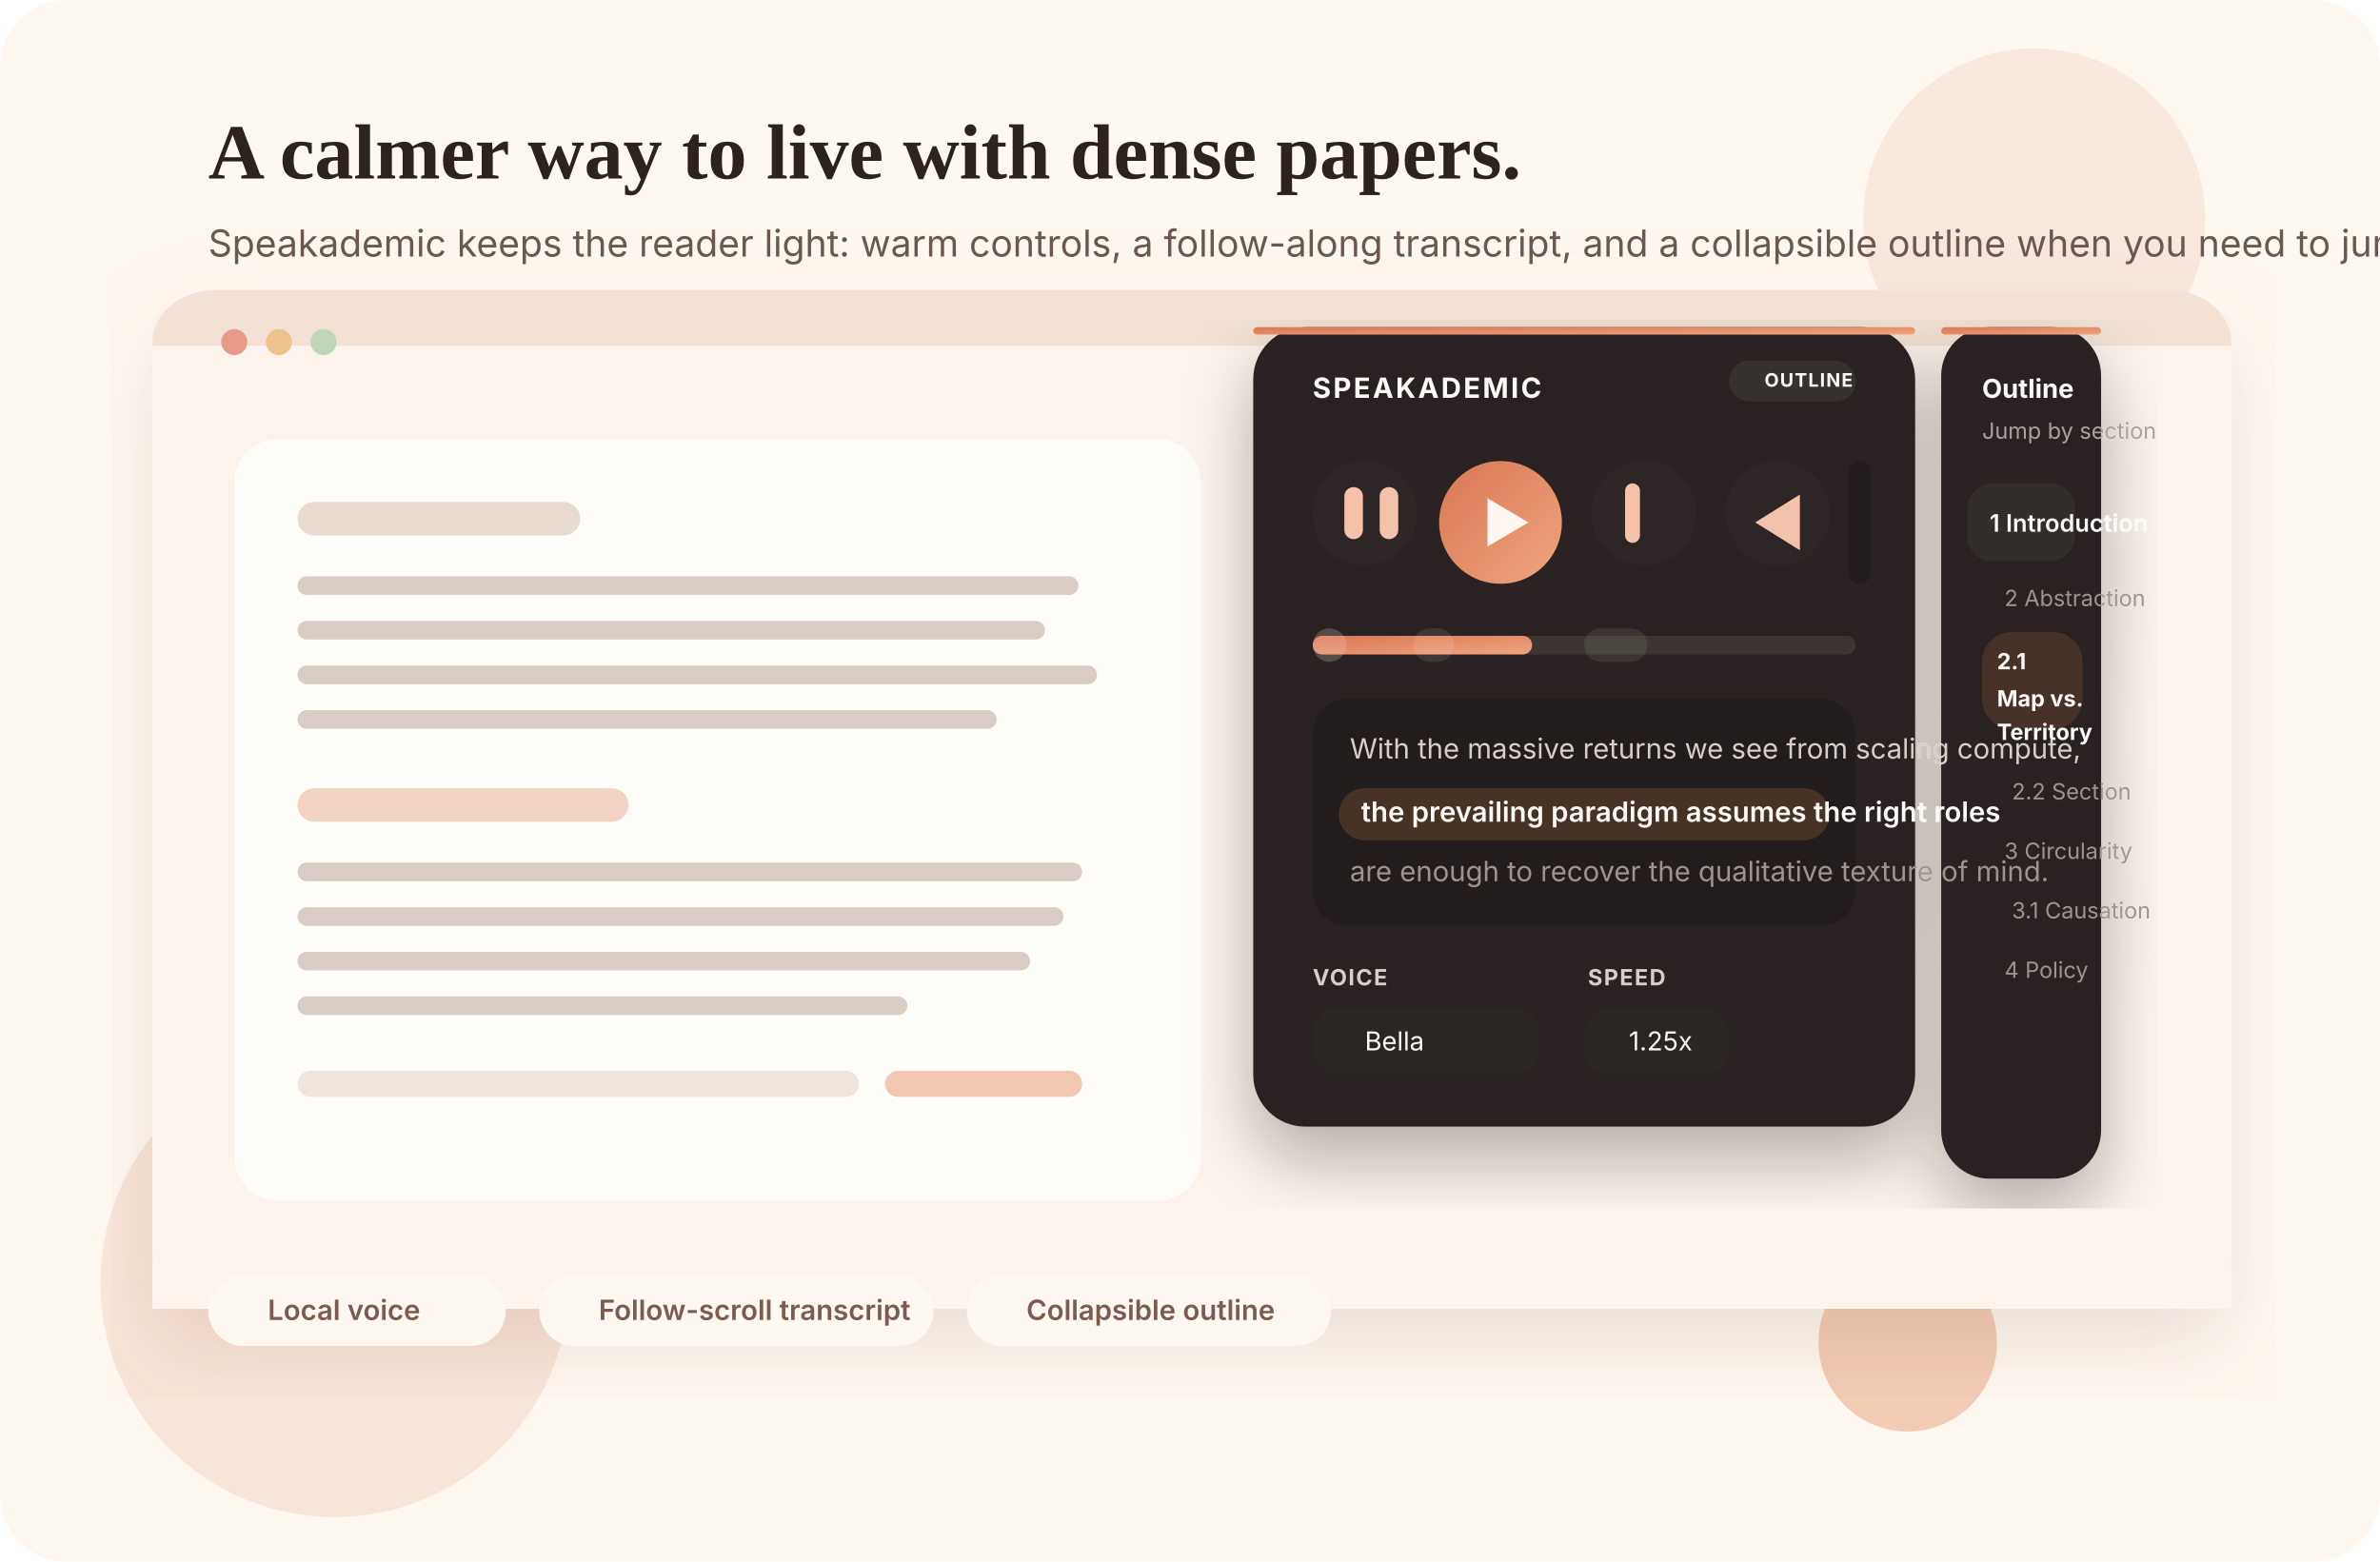
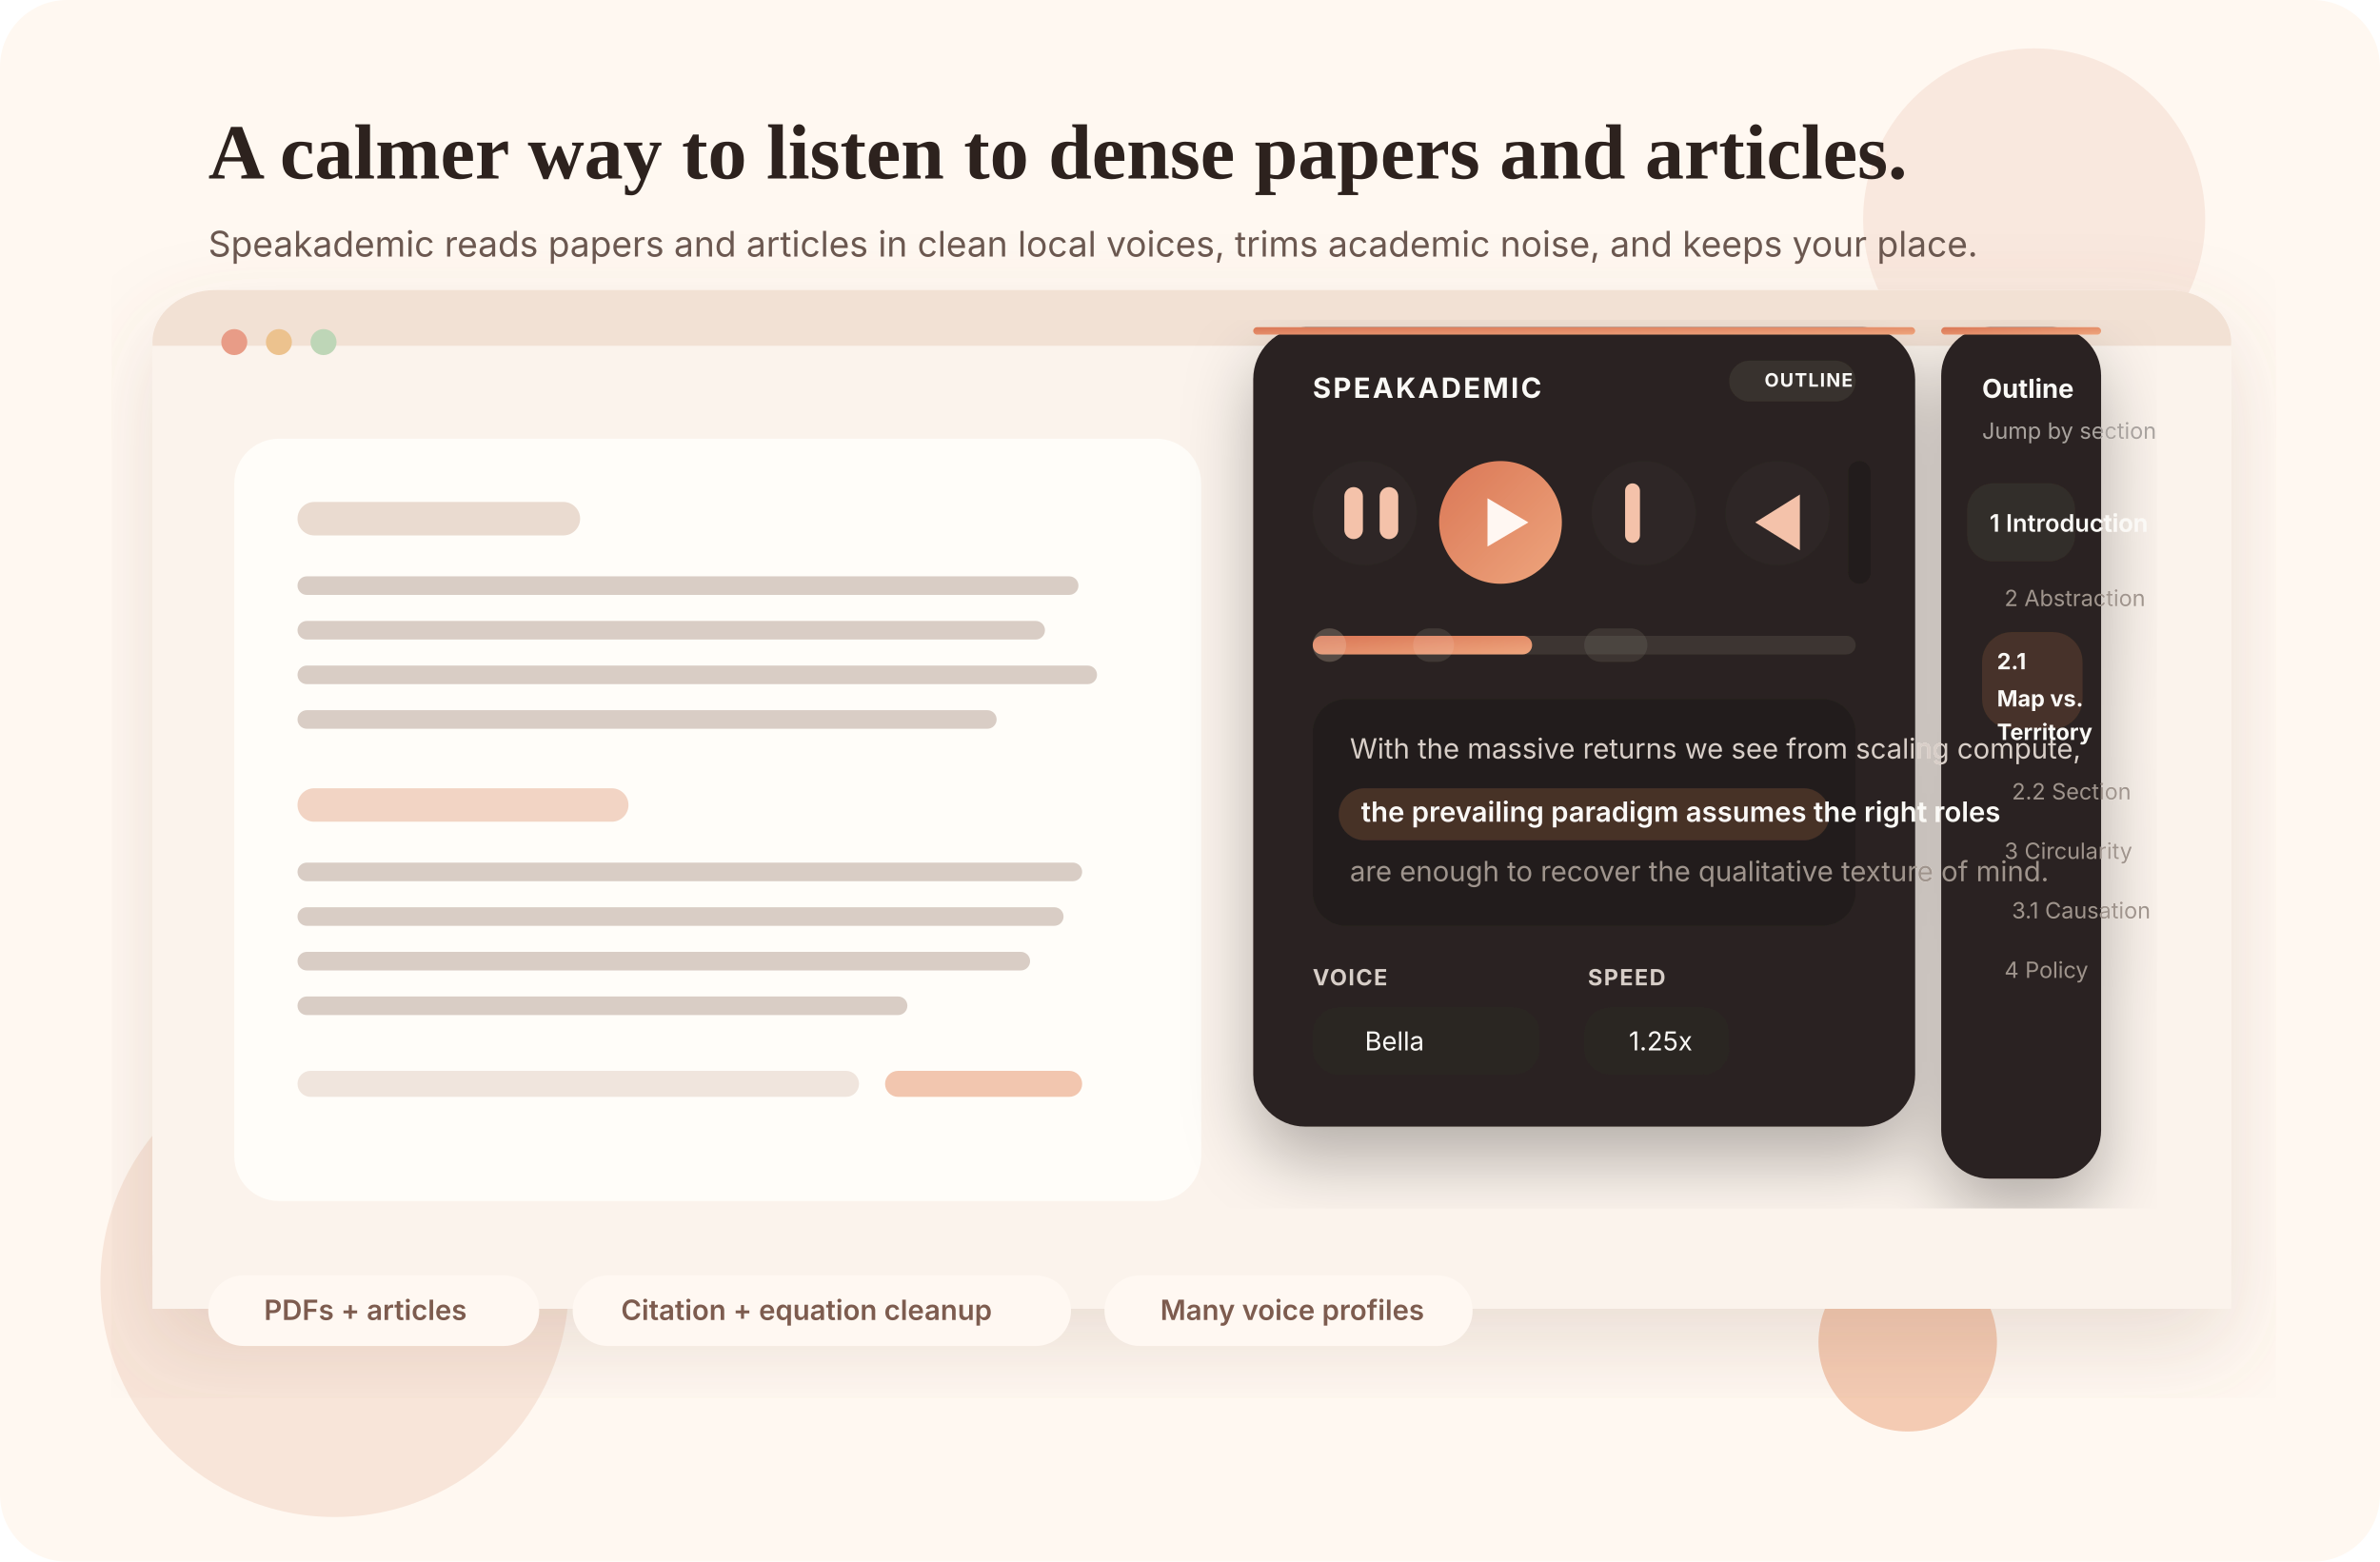
<svg xmlns="http://www.w3.org/2000/svg" width="1280" height="840" viewBox="0 0 1280 840" fill="none">
  <defs>
    <linearGradient id="bg" x1="120" y1="40" x2="1130" y2="790">
      <stop offset="0" stop-color="#FFF8F1" />
      <stop offset="1" stop-color="#F2D4C4" />
    </linearGradient>
    <linearGradient id="accent" x1="0" y1="0" x2="1" y2="1">
      <stop offset="0" stop-color="#DA7756" />
      <stop offset="1" stop-color="#EEA57D" />
    </linearGradient>
    <linearGradient id="panel" x1="716" y1="164" x2="1120" y2="640">
      <stop offset="0" stop-color="#2B2421" />
      <stop offset="1" stop-color="#171311" />
    </linearGradient>
    <filter id="frameShadow" x="60" y="96" width="1164" height="656" filterUnits="userSpaceOnUse" color-interpolation-filters="sRGB">
      <feDropShadow dx="0" dy="20" stdDeviation="24" flood-color="#8F6554" flood-opacity="0.18" />
    </filter>
    <filter id="uiShadow" x="606" y="154" width="554" height="496" filterUnits="userSpaceOnUse" color-interpolation-filters="sRGB">
      <feDropShadow dx="0" dy="18" stdDeviation="18" flood-color="#0B0807" flood-opacity="0.28" />
    </filter>
  </defs>
  <rect width="1280" height="840" rx="36" fill="url(#bg)" />
  <circle cx="180" cy="690" r="126" fill="#F8E5D9" />
  <circle cx="1094" cy="118" r="92" fill="#F9E8DE" />
  <circle cx="1026" cy="722" r="48" fill="#EEB290" opacity="0.64" />
  <text x="112" y="96" fill="#2D221E" font-family="Georgia, 'Times New Roman', serif" font-size="42" font-weight="700">
-     A calmer way to live with dense papers.
+     A calmer way to listen to dense papers and articles.
  </text>
-   <text x="112" y="138" fill="#6B5850" font-family="system-ui, -apple-system, BlinkMacSystemFont, sans-serif" font-size="20">
-     Speakademic keeps the reader light: warm controls, a follow-along
-     transcript, and a collapsible outline when you need to jump.
+   <text x="112" y="138" fill="#6B5850" font-family="system-ui, -apple-system, BlinkMacSystemFont, sans-serif" font-size="19">
+     Speakademic reads papers and articles in clean local voices, trims
+     academic noise, and keeps your place.
  </text>
  <g filter="url(#frameShadow)">
    <rect x="82" y="156" width="1118" height="548" rx="34" fill="#FBF3EC" />
    <rect x="82" y="156" width="1118" height="56" rx="34" fill="#F2E1D4" />
    <rect x="82" y="186" width="1118" height="518" fill="#FBF3EC" />
    <circle cx="126" cy="184" r="7" fill="#E89C87" />
    <circle cx="150" cy="184" r="7" fill="#ECC28E" />
    <circle cx="174" cy="184" r="7" fill="#BED6B7" />
    <rect x="126" y="236" width="520" height="410" rx="24" fill="#FFFDF9" />
    <rect x="160" y="270" width="152" height="18" rx="9" fill="#EADBD0" />
    <rect x="160" y="310" width="420" height="10" rx="5" fill="#D9CDC5" />
    <rect x="160" y="334" width="402" height="10" rx="5" fill="#D9CDC5" />
    <rect x="160" y="358" width="430" height="10" rx="5" fill="#D9CDC5" />
    <rect x="160" y="382" width="376" height="10" rx="5" fill="#D9CDC5" />
    <rect x="160" y="424" width="178" height="18" rx="9" fill="#F2D4C4" />
    <rect x="160" y="464" width="422" height="10" rx="5" fill="#D9CDC5" />
    <rect x="160" y="488" width="412" height="10" rx="5" fill="#D9CDC5" />
    <rect x="160" y="512" width="394" height="10" rx="5" fill="#D9CDC5" />
    <rect x="160" y="536" width="328" height="10" rx="5" fill="#D9CDC5" />
    <rect x="160" y="576" width="302" height="14" rx="7" fill="#F0E5DD" />
    <rect x="476" y="576" width="106" height="14" rx="7" fill="#F2C6AF" />
  </g>
  <g filter="url(#uiShadow)">
    <rect x="674" y="176" width="356" height="430" rx="28" fill="url(#panel)" />
    <rect x="674" y="176" width="356" height="4" rx="2" fill="url(#accent)" />
    <rect x="1044" y="176" width="86" height="458" rx="26" fill="url(#panel)" />
    <rect x="1044" y="176" width="86" height="4" rx="2" fill="url(#accent)" />
    <text x="706" y="214" fill="#FAF9F6" font-family="system-ui, -apple-system, BlinkMacSystemFont, sans-serif" font-size="15" font-weight="700" letter-spacing="0.08em">
      SPEAKADEMIC
    </text>
    <rect x="930" y="194" width="68" height="22" rx="11" fill="rgba(250,249,246,0.06)" />
    <text x="949" y="208" fill="#FAF9F6" font-family="system-ui, -apple-system, BlinkMacSystemFont, sans-serif" font-size="10" font-weight="700" letter-spacing="0.06em">
      OUTLINE
    </text>
    <rect x="706" y="248" width="56" height="56" rx="28" fill="#2D2725" />
    <rect x="774" y="248" width="66" height="66" rx="33" fill="url(#accent)" />
    <rect x="856" y="248" width="56" height="56" rx="28" fill="#2D2725" />
    <rect x="928" y="248" width="56" height="56" rx="28" fill="#2D2725" />
    <polygon points="800,268 800,294 822,281" fill="#FFF7F2" />
    <rect x="723" y="262" width="10" height="28" rx="5" fill="#F4C2AA" />
    <rect x="742" y="262" width="10" height="28" rx="5" fill="#F4C2AA" />
    <rect x="874" y="260" width="8" height="32" rx="4" fill="#F4C2AA" />
    <polygon points="944,281 968,266 968,296" fill="#F4C2AA" />
    <rect x="994" y="248" width="12" height="66" rx="6" fill="#211C1A" />
    <rect x="706" y="342" width="292" height="10" rx="5" fill="#3C3531" />
    <rect x="706" y="342" width="118" height="10" rx="5" fill="url(#accent)" />
    <rect x="706" y="338" width="18" height="18" rx="9" fill="#F2D4C4" opacity="0.22" />
    <rect x="760" y="338" width="22" height="18" rx="9" fill="#FFF9F2" opacity="0.10" />
    <rect x="852" y="338" width="34" height="18" rx="9" fill="#FFF9F2" opacity="0.08" />
    <rect x="706" y="376" width="292" height="122" rx="18" fill="#231F1D" />
    <text x="726" y="408" fill="#D8CEC8" font-family="system-ui, -apple-system, BlinkMacSystemFont, sans-serif" font-size="15">
      With the massive returns we see from scaling compute,
    </text>
    <rect x="720" y="424" width="264" height="28" rx="14" fill="rgba(218,119,86,0.20)" />
    <text x="732" y="442" fill="#FAF9F6" font-family="system-ui, -apple-system, BlinkMacSystemFont, sans-serif" font-size="15" font-weight="600">
      the prevailing paradigm assumes the right roles
    </text>
    <text x="726" y="474" fill="#9F948D" font-family="system-ui, -apple-system, BlinkMacSystemFont, sans-serif" font-size="15">
      are enough to recover the qualitative texture of mind.
    </text>
    <text x="706" y="530" fill="#D7CEC8" font-family="system-ui, -apple-system, BlinkMacSystemFont, sans-serif" font-size="12" font-weight="700" letter-spacing="0.06em">
      VOICE
    </text>
    <text x="854" y="530" fill="#D7CEC8" font-family="system-ui, -apple-system, BlinkMacSystemFont, sans-serif" font-size="12" font-weight="700" letter-spacing="0.06em">
      SPEED
    </text>
    <rect x="706" y="542" width="122" height="36" rx="14" fill="#2A2522" />
    <rect x="852" y="542" width="78" height="36" rx="14" fill="#2A2522" />
    <text x="734" y="565" fill="#FAF9F6" font-family="system-ui, -apple-system, BlinkMacSystemFont, sans-serif" font-size="14">
      Bella
    </text>
    <text x="876" y="565" fill="#FAF9F6" font-family="system-ui, -apple-system, BlinkMacSystemFont, sans-serif" font-size="14">
      1.25x
    </text>
    <text x="1066" y="214" fill="#FAF9F6" font-family="system-ui, -apple-system, BlinkMacSystemFont, sans-serif" font-size="14" font-weight="700">
      Outline
    </text>
    <text x="1066" y="236" fill="#A8A29E" font-family="system-ui, -apple-system, BlinkMacSystemFont, sans-serif" font-size="12">
      Jump by section
    </text>
    <rect x="1058" y="260" width="58" height="42" rx="14" fill="rgba(250,249,246,0.04)" />
    <text x="1070" y="286" fill="#FAF9F6" font-family="system-ui, -apple-system, BlinkMacSystemFont, sans-serif" font-size="13" font-weight="600">1 Introduction</text>
    <text x="1078" y="326" fill="#9F948D" font-family="system-ui, -apple-system, BlinkMacSystemFont, sans-serif" font-size="12">2 Abstraction</text>
    <rect x="1066" y="340" width="54" height="52" rx="16" fill="rgba(218,119,86,0.16)" />
    <text x="1074" y="360" fill="#FAF9F6" font-family="system-ui, -apple-system, BlinkMacSystemFont, sans-serif" font-size="12" font-weight="700">2.1</text>
    <text x="1074" y="380" fill="#FAF9F6" font-family="system-ui, -apple-system, BlinkMacSystemFont, sans-serif" font-size="12" font-weight="700">Map vs.</text>
    <text x="1074" y="398" fill="#FAF9F6" font-family="system-ui, -apple-system, BlinkMacSystemFont, sans-serif" font-size="12" font-weight="700">Territory</text>
    <text x="1082" y="430" fill="#9F948D" font-family="system-ui, -apple-system, BlinkMacSystemFont, sans-serif" font-size="12">2.2 Section</text>
    <text x="1078" y="462" fill="#9F948D" font-family="system-ui, -apple-system, BlinkMacSystemFont, sans-serif" font-size="12">3 Circularity</text>
    <text x="1082" y="494" fill="#9F948D" font-family="system-ui, -apple-system, BlinkMacSystemFont, sans-serif" font-size="12">3.1 Causation</text>
    <text x="1078" y="526" fill="#9F948D" font-family="system-ui, -apple-system, BlinkMacSystemFont, sans-serif" font-size="12">4 Policy</text>
  </g>
-   <rect x="112" y="686" width="160" height="38" rx="19" fill="#FFF8F2" />
-   <text x="144" y="710" fill="#7D5C4F" font-family="system-ui, -apple-system, BlinkMacSystemFont, sans-serif" font-size="15" font-weight="600">
-     Local voice
+   <rect x="112" y="686" width="178" height="38" rx="19" fill="#FFF8F2" />
+   <text x="142" y="710" fill="#7D5C4F" font-family="system-ui, -apple-system, BlinkMacSystemFont, sans-serif" font-size="15" font-weight="600">
+     PDFs + articles
  </text>
-   <rect x="290" y="686" width="212" height="38" rx="19" fill="#FFF8F2" />
-   <text x="322" y="710" fill="#7D5C4F" font-family="system-ui, -apple-system, BlinkMacSystemFont, sans-serif" font-size="15" font-weight="600">
-     Follow-scroll transcript
+   <rect x="308" y="686" width="268" height="38" rx="19" fill="#FFF8F2" />
+   <text x="334" y="710" fill="#7D5C4F" font-family="system-ui, -apple-system, BlinkMacSystemFont, sans-serif" font-size="15" font-weight="600">
+     Citation + equation cleanup
  </text>
-   <rect x="520" y="686" width="196" height="38" rx="19" fill="#FFF8F2" />
-   <text x="552" y="710" fill="#7D5C4F" font-family="system-ui, -apple-system, BlinkMacSystemFont, sans-serif" font-size="15" font-weight="600">
-     Collapsible outline
+   <rect x="594" y="686" width="198" height="38" rx="19" fill="#FFF8F2" />
+   <text x="624" y="710" fill="#7D5C4F" font-family="system-ui, -apple-system, BlinkMacSystemFont, sans-serif" font-size="15" font-weight="600">
+     Many voice profiles
  </text>
</svg>
